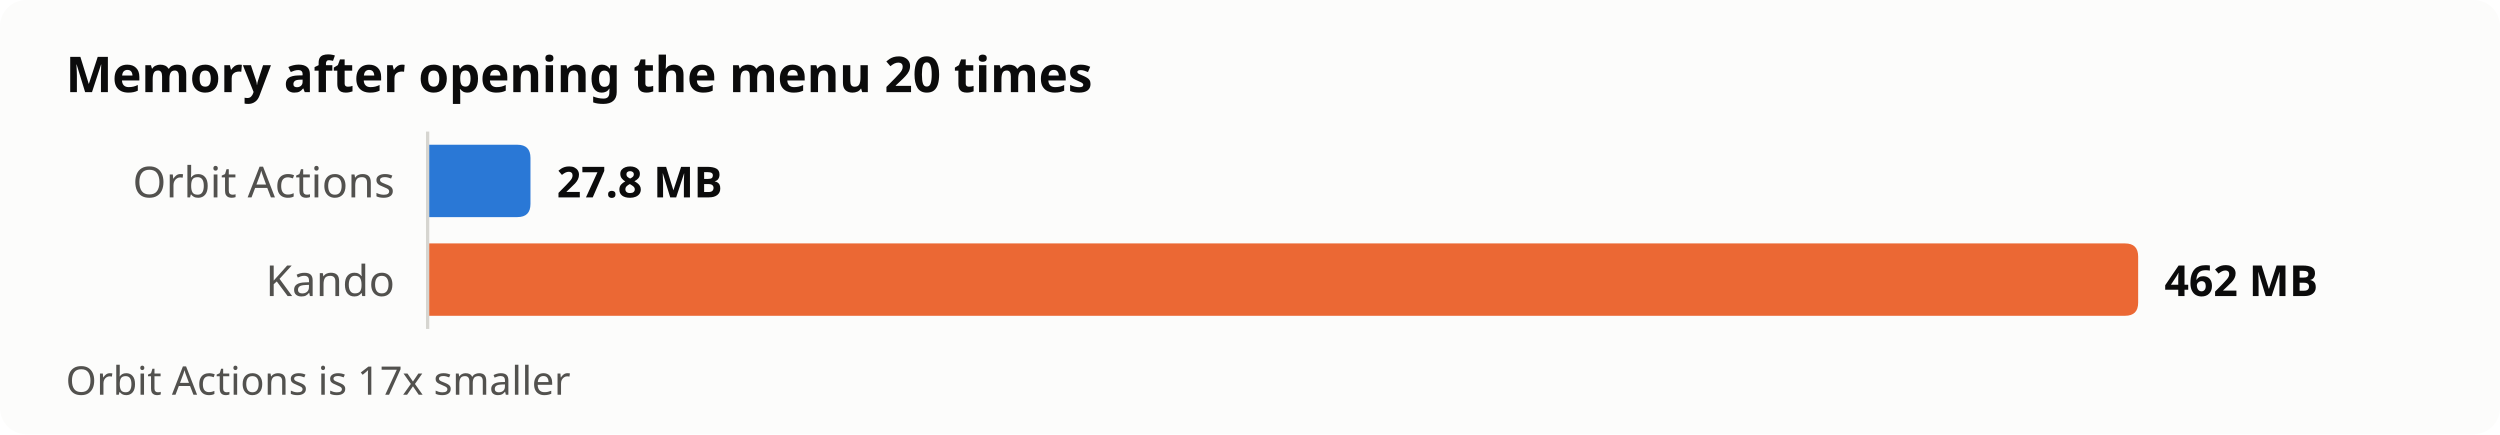
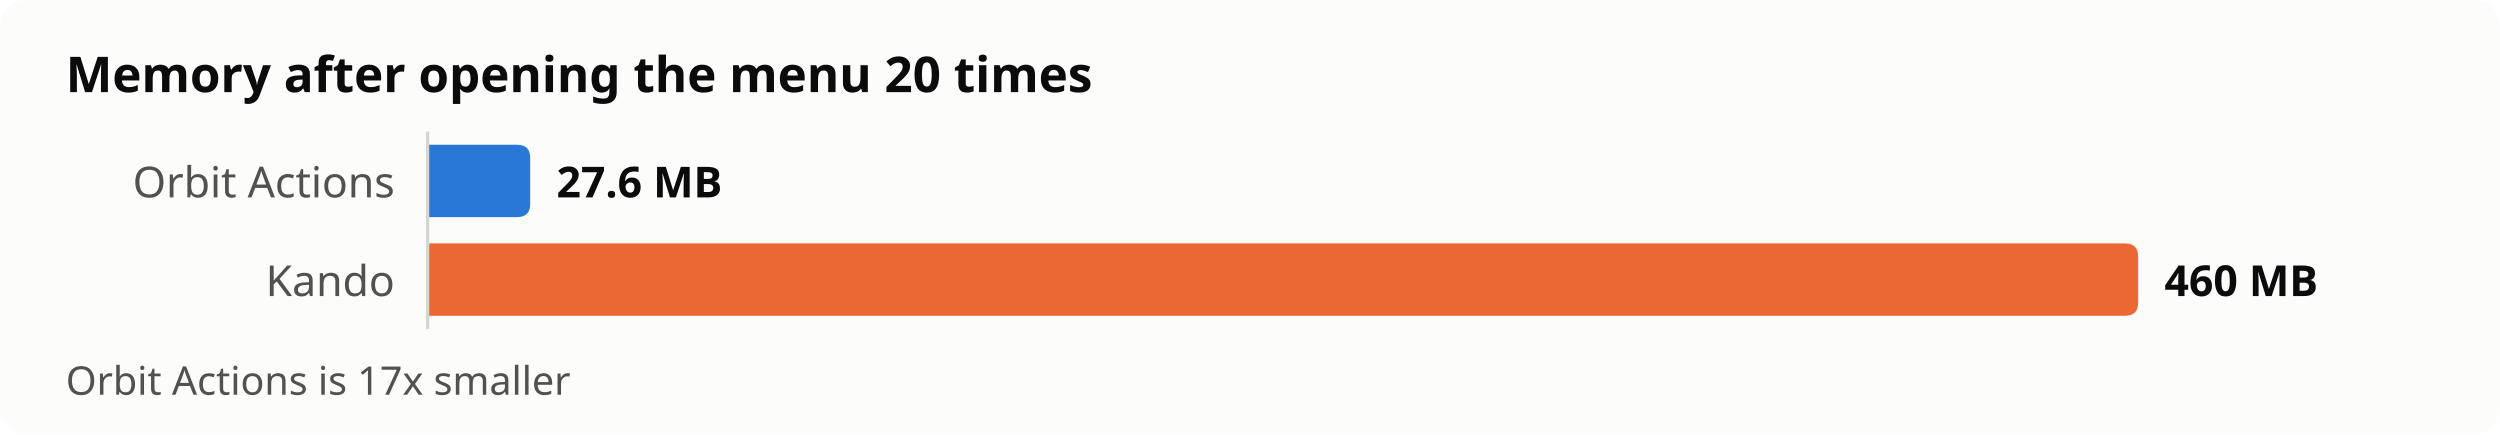
- <svg xmlns="http://www.w3.org/2000/svg" viewBox="0 0 760 132" width="760" height="132" role="img" aria-label="Memory after opening the menu 20 times: Orbit Actions 27.8 MB, Kando 3.0.1 462 MB">
+ <svg xmlns="http://www.w3.org/2000/svg" viewBox="0 0 760 132" width="760" height="132" role="img" aria-label="Memory after opening the menu 20 times: Orbit Actions 27.6 MB, Kando 3.0.1 460 MB">
  <style>
  .surface { fill: #fcfcfb; }
  .title { fill: #0b0b0b; font: 600 15px 'Segoe UI', system-ui, sans-serif; }
  .label { fill: #52514e; font: 13px 'Segoe UI', system-ui, sans-serif; }
  .value { fill: #0b0b0b; font: 600 13px 'Segoe UI', system-ui, sans-serif; }
  .note { fill: #52514e; font: 12px 'Segoe UI', system-ui, sans-serif; }
  .base { stroke: #d6d5d0; }
  .orbit { fill: #2a78d6; }
  .kando { fill: #eb6834; }
  @media (prefers-color-scheme: dark) {
    .surface { fill: #1a1a19; }
    .title, .value { fill: #f0efec; }
    .label, .note { fill: #c3c2b7; }
    .base { stroke: #3a3a37; }
    .orbit { fill: #3987e5; }
    .kando { fill: #d95926; }
  }
</style>
  <rect class="surface" width="760" height="132" rx="8" />
  <text class="title" x="20" y="28">Memory after opening the menu 20 times</text>
  <text class="label" x="120" y="60" text-anchor="end">Orbit Actions</text>
-   <path class="orbit" d="M130,44 H157.263 Q161.263,44 161.263,48 V62 Q161.263,66 157.263,66 H130 Z" />
-   <text class="value" x="169.263" y="60">27.8 MB</text>
+   <path class="orbit" d="M130,44 H157.18 Q161.18,44 161.18,48 V62 Q161.18,66 157.18,66 H130 Z" />
+   <text class="value" x="169.18" y="60">27.6 MB</text>
  <text class="label" x="120" y="90" text-anchor="end">Kando</text>
  <path class="kando" d="M130,74 H646 Q650,74 650,78 V92 Q650,96 646,96 H130 Z" />
-   <text class="value" x="658" y="90">462 MB</text>
+   <text class="value" x="658" y="90">460 MB</text>
  <line class="base" x1="130" y1="40" x2="130" y2="100" />
  <text class="note" x="20" y="120">Orbit Actions is 17x smaller</text>
</svg>
